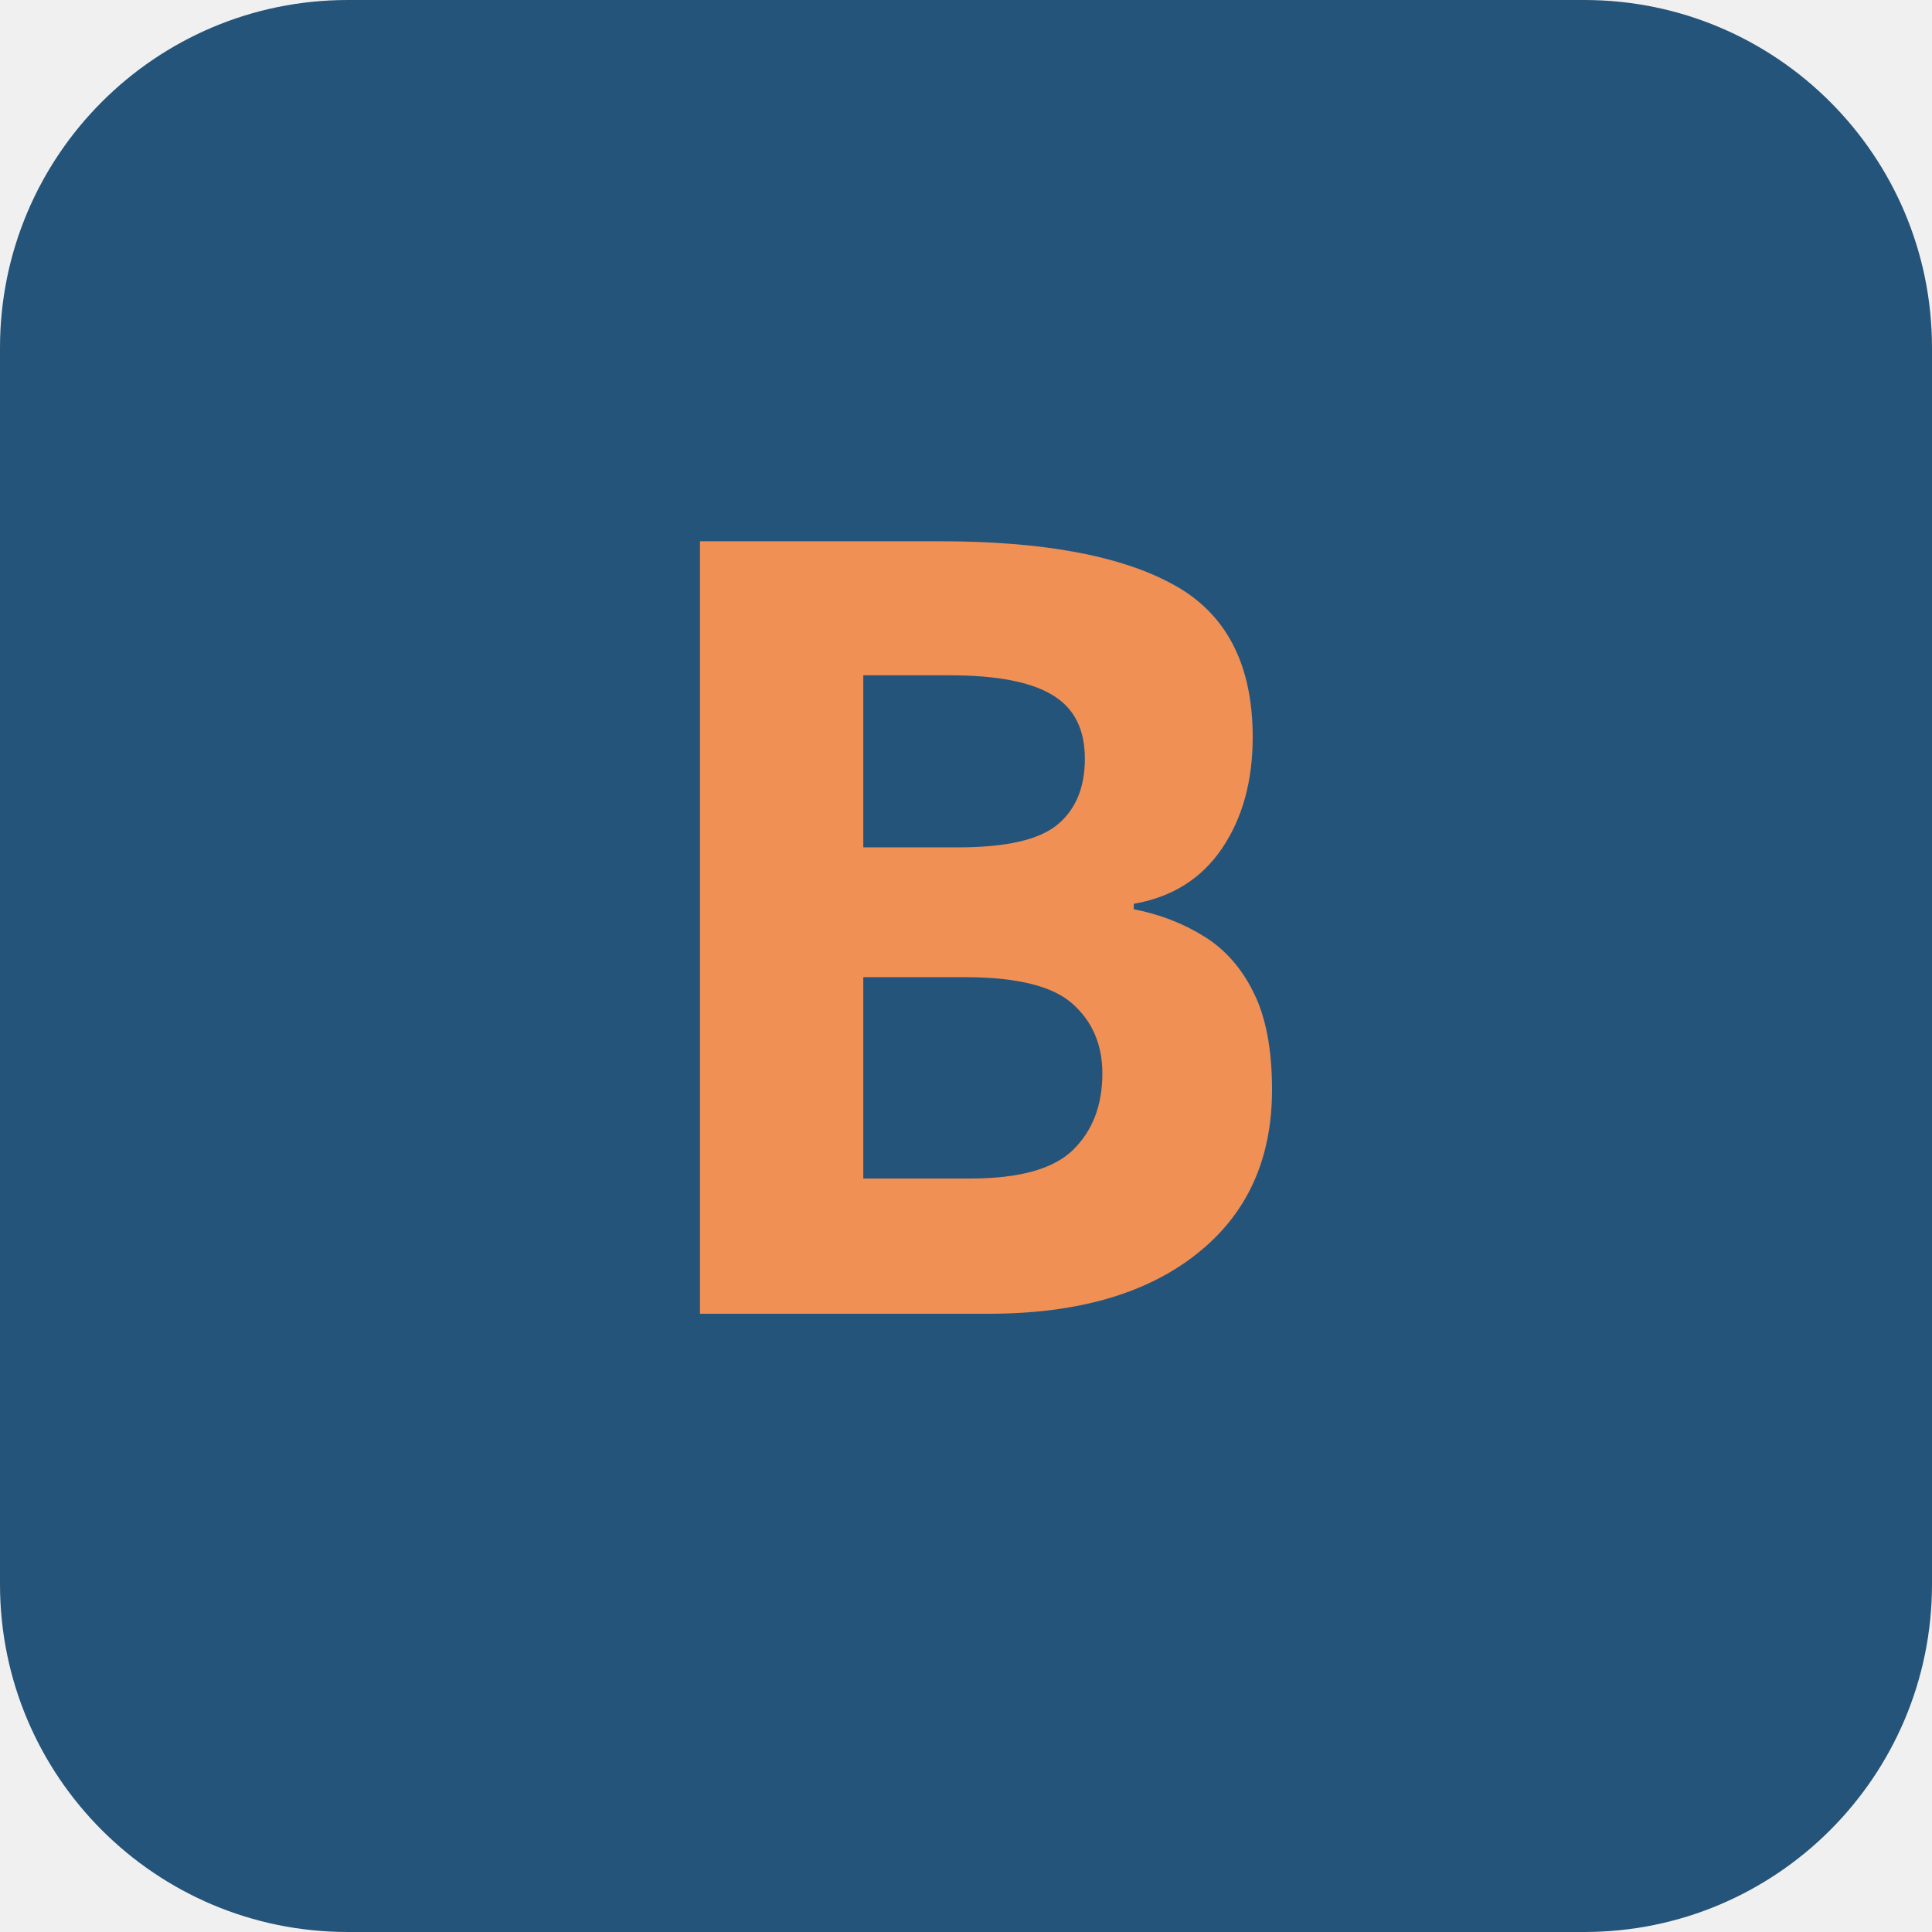
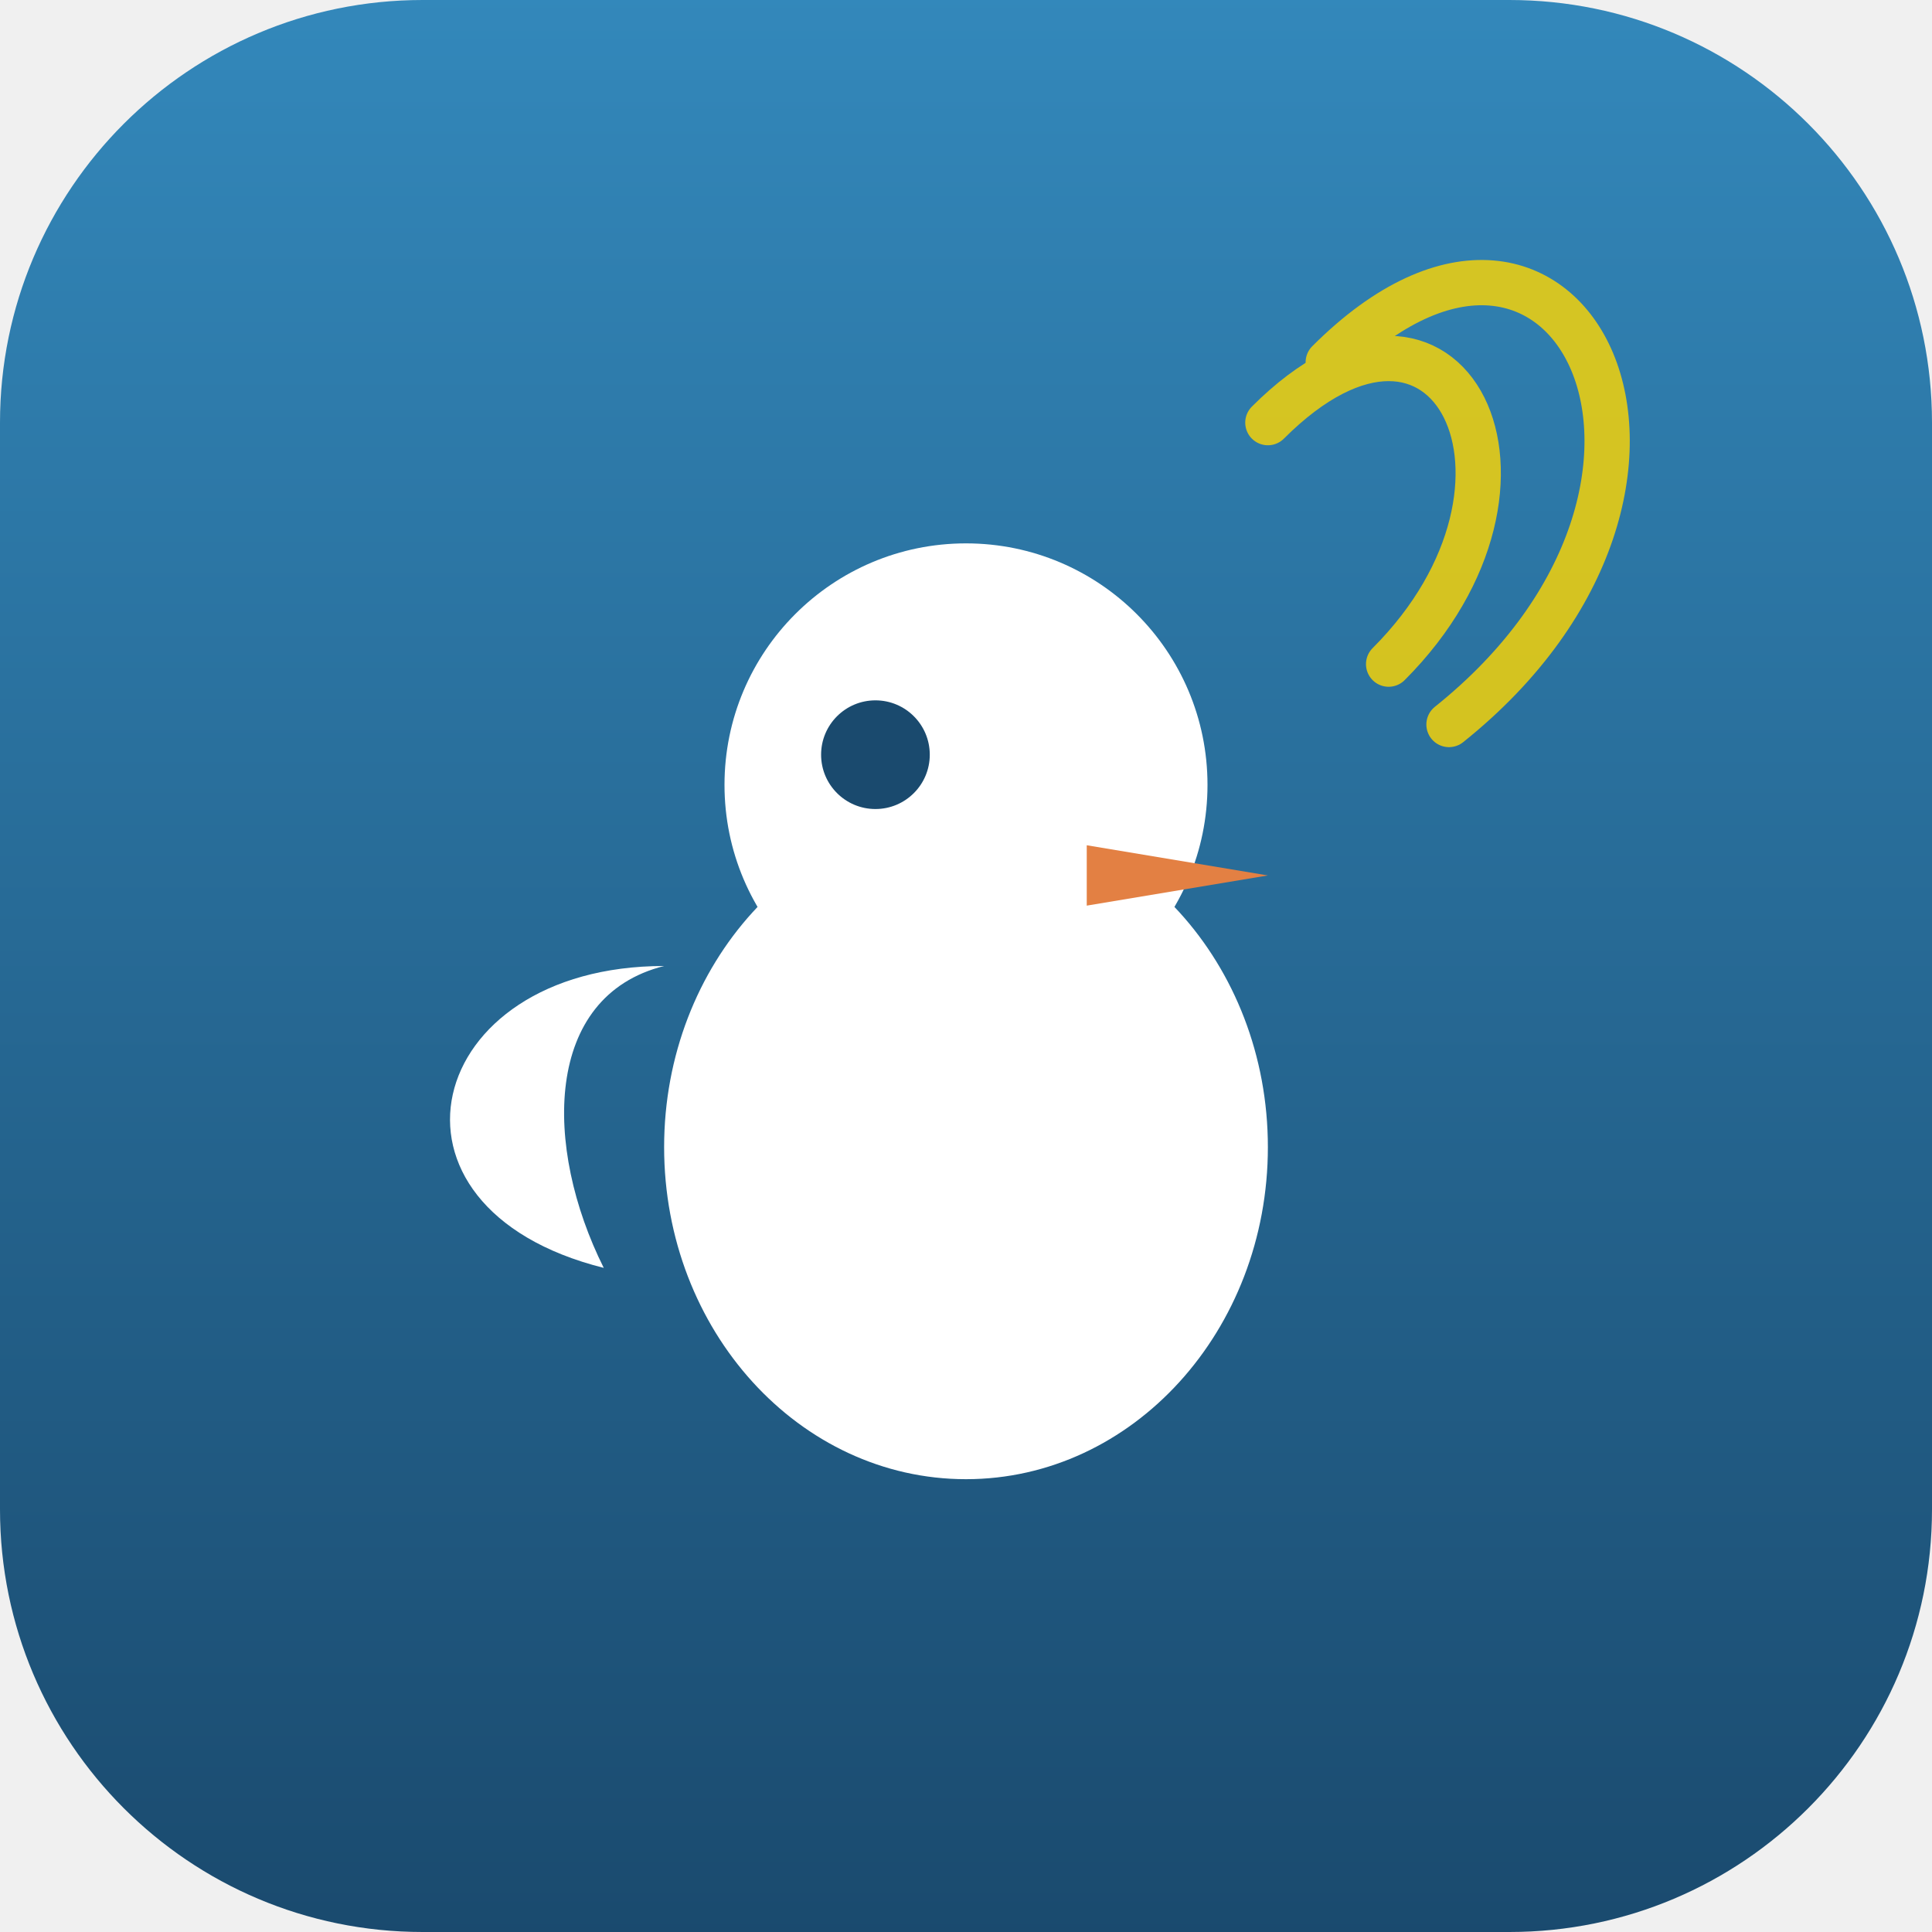
- <svg xmlns="http://www.w3.org/2000/svg" viewBox="0 0 100 100">
-   <rect width="100" height="100" rx="18" fill="#25547A" />
-   <text x="50" y="68" font-size="56" font-weight="bold" text-anchor="middle" fill="#F09055" font-family="sans-serif">B</text>
+ <svg xmlns="http://www.w3.org/2000/svg" viewBox="0 0 64 64">
+   <defs>
+     <linearGradient id="bg" x1="0" y1="0" x2="0" y2="1">
+       <stop offset="0%" stop-color="#3388BB" />
+       <stop offset="100%" stop-color="#1A4A6E" />
+     </linearGradient>
+   </defs>
+   <rect width="64" height="64" rx="14" fill="url(#bg)" />
+   <g transform="translate(32,34)" fill="#FFFFFF">
+     <ellipse cx="0" cy="4" rx="10" ry="11" />
+     <circle cx="0" cy="-8" r="8" />
+     <circle cx="-3" cy="-9" r="1.8" fill="#1A4A6E" />
+     <polygon points="4,-6 10,-5 4,-4" fill="#E38043" />
+     <path d="M-10,-2 C-18,-2 -20,6 -12,8 C-14,4 -14,-1 -10,-2Z" />
+   </g>
+   <g stroke="#FFD700" stroke-width="1.5" fill="none" stroke-linecap="round" opacity="0.8">
+     <path d="M42,14 C48,8 52,16 46,22" />
+     <path d="M44,12 C52,4 58,16 48,24" />
+   </g>
</svg>
